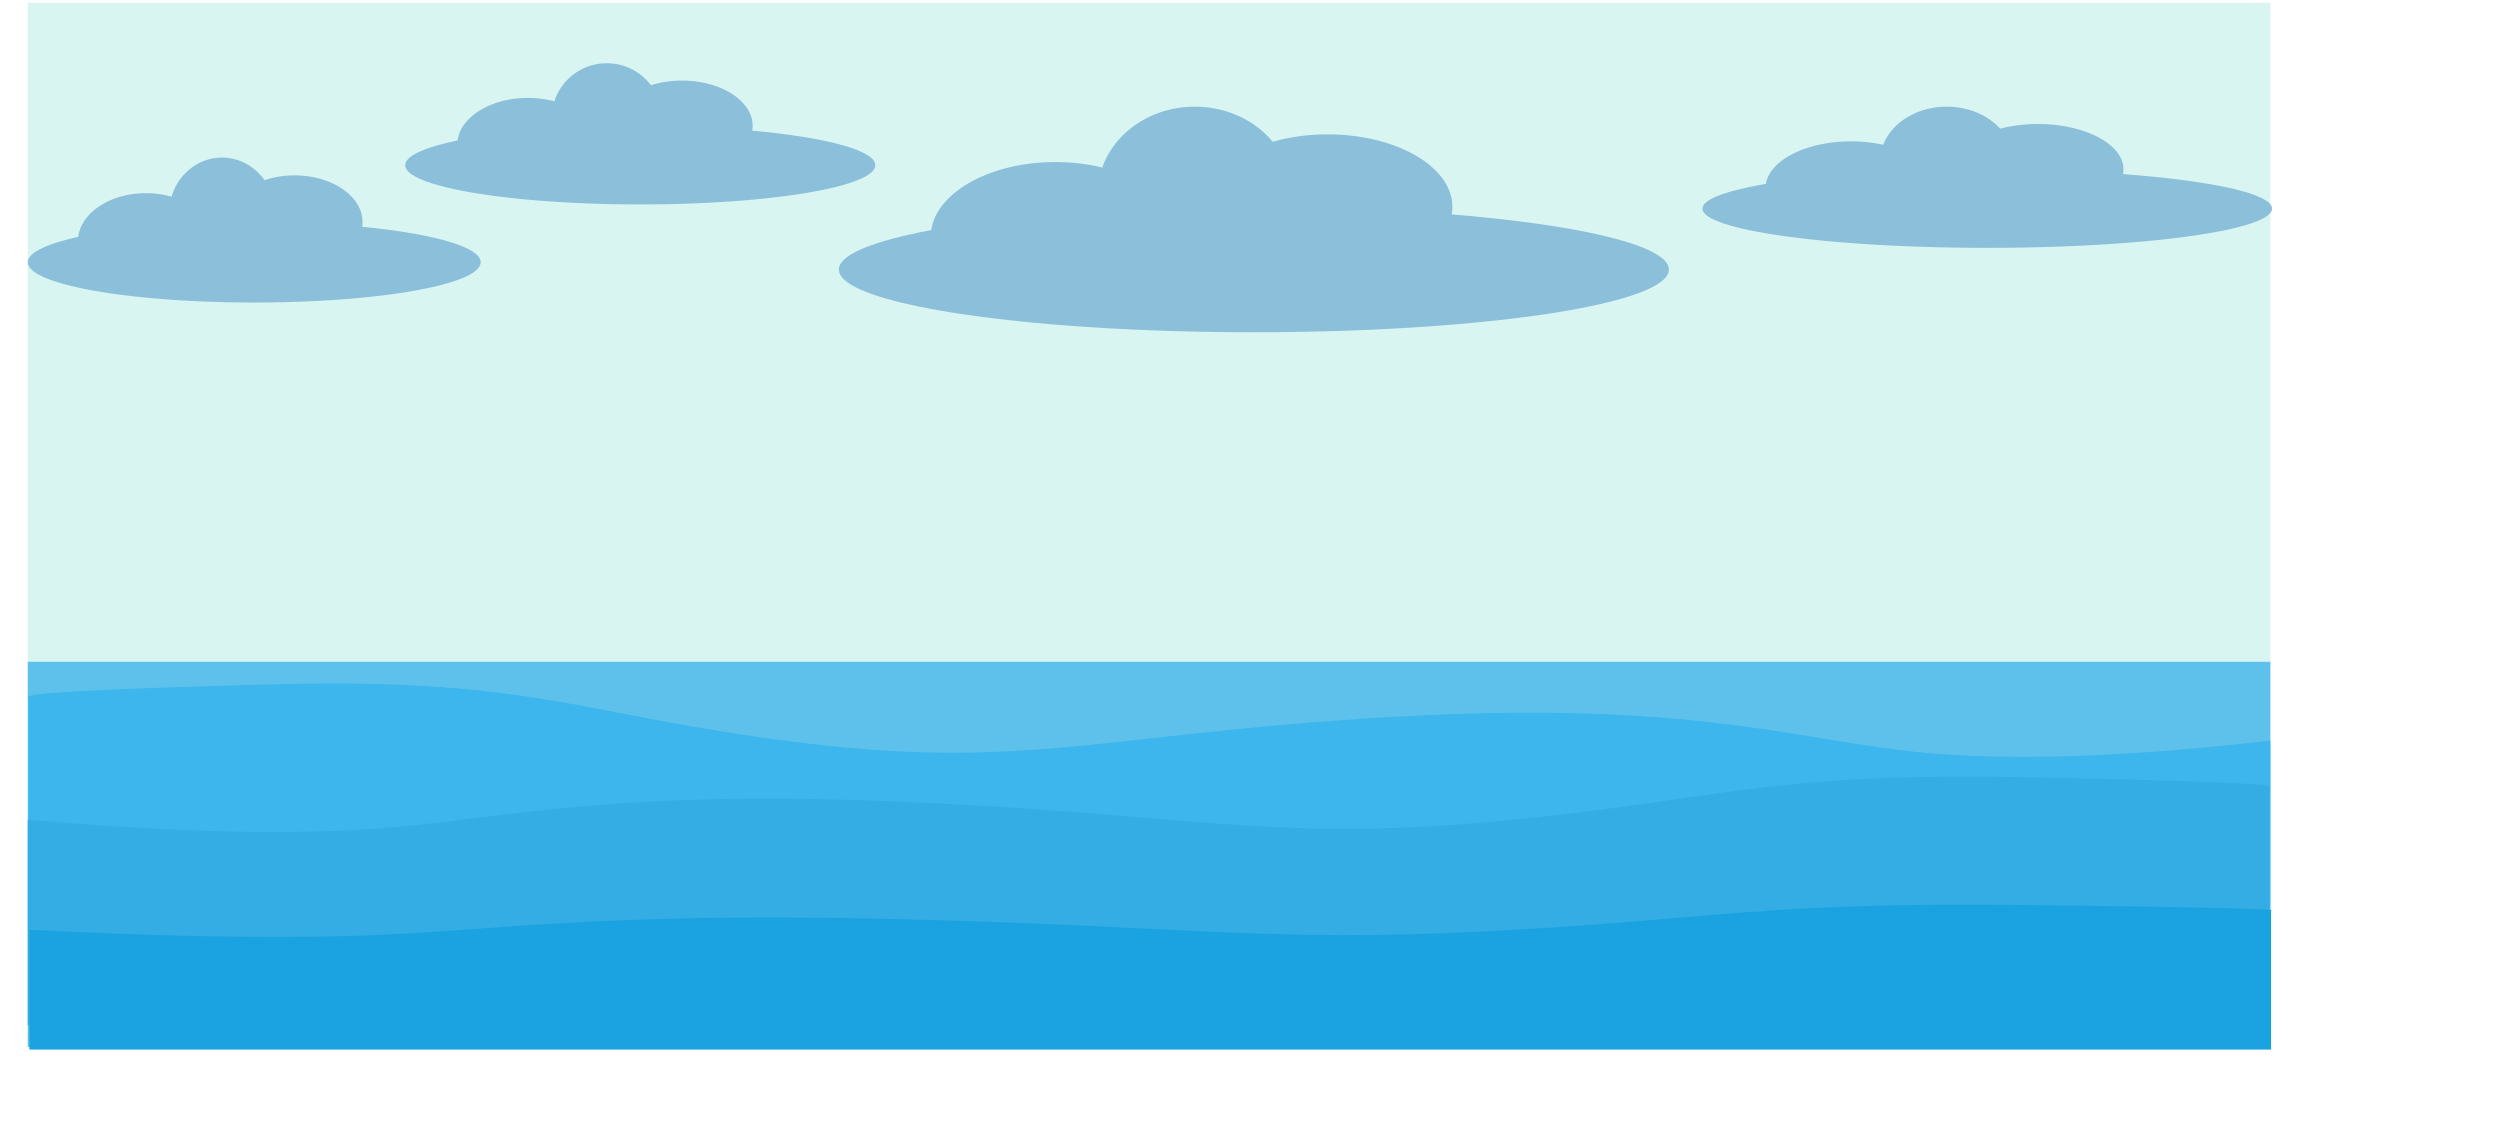
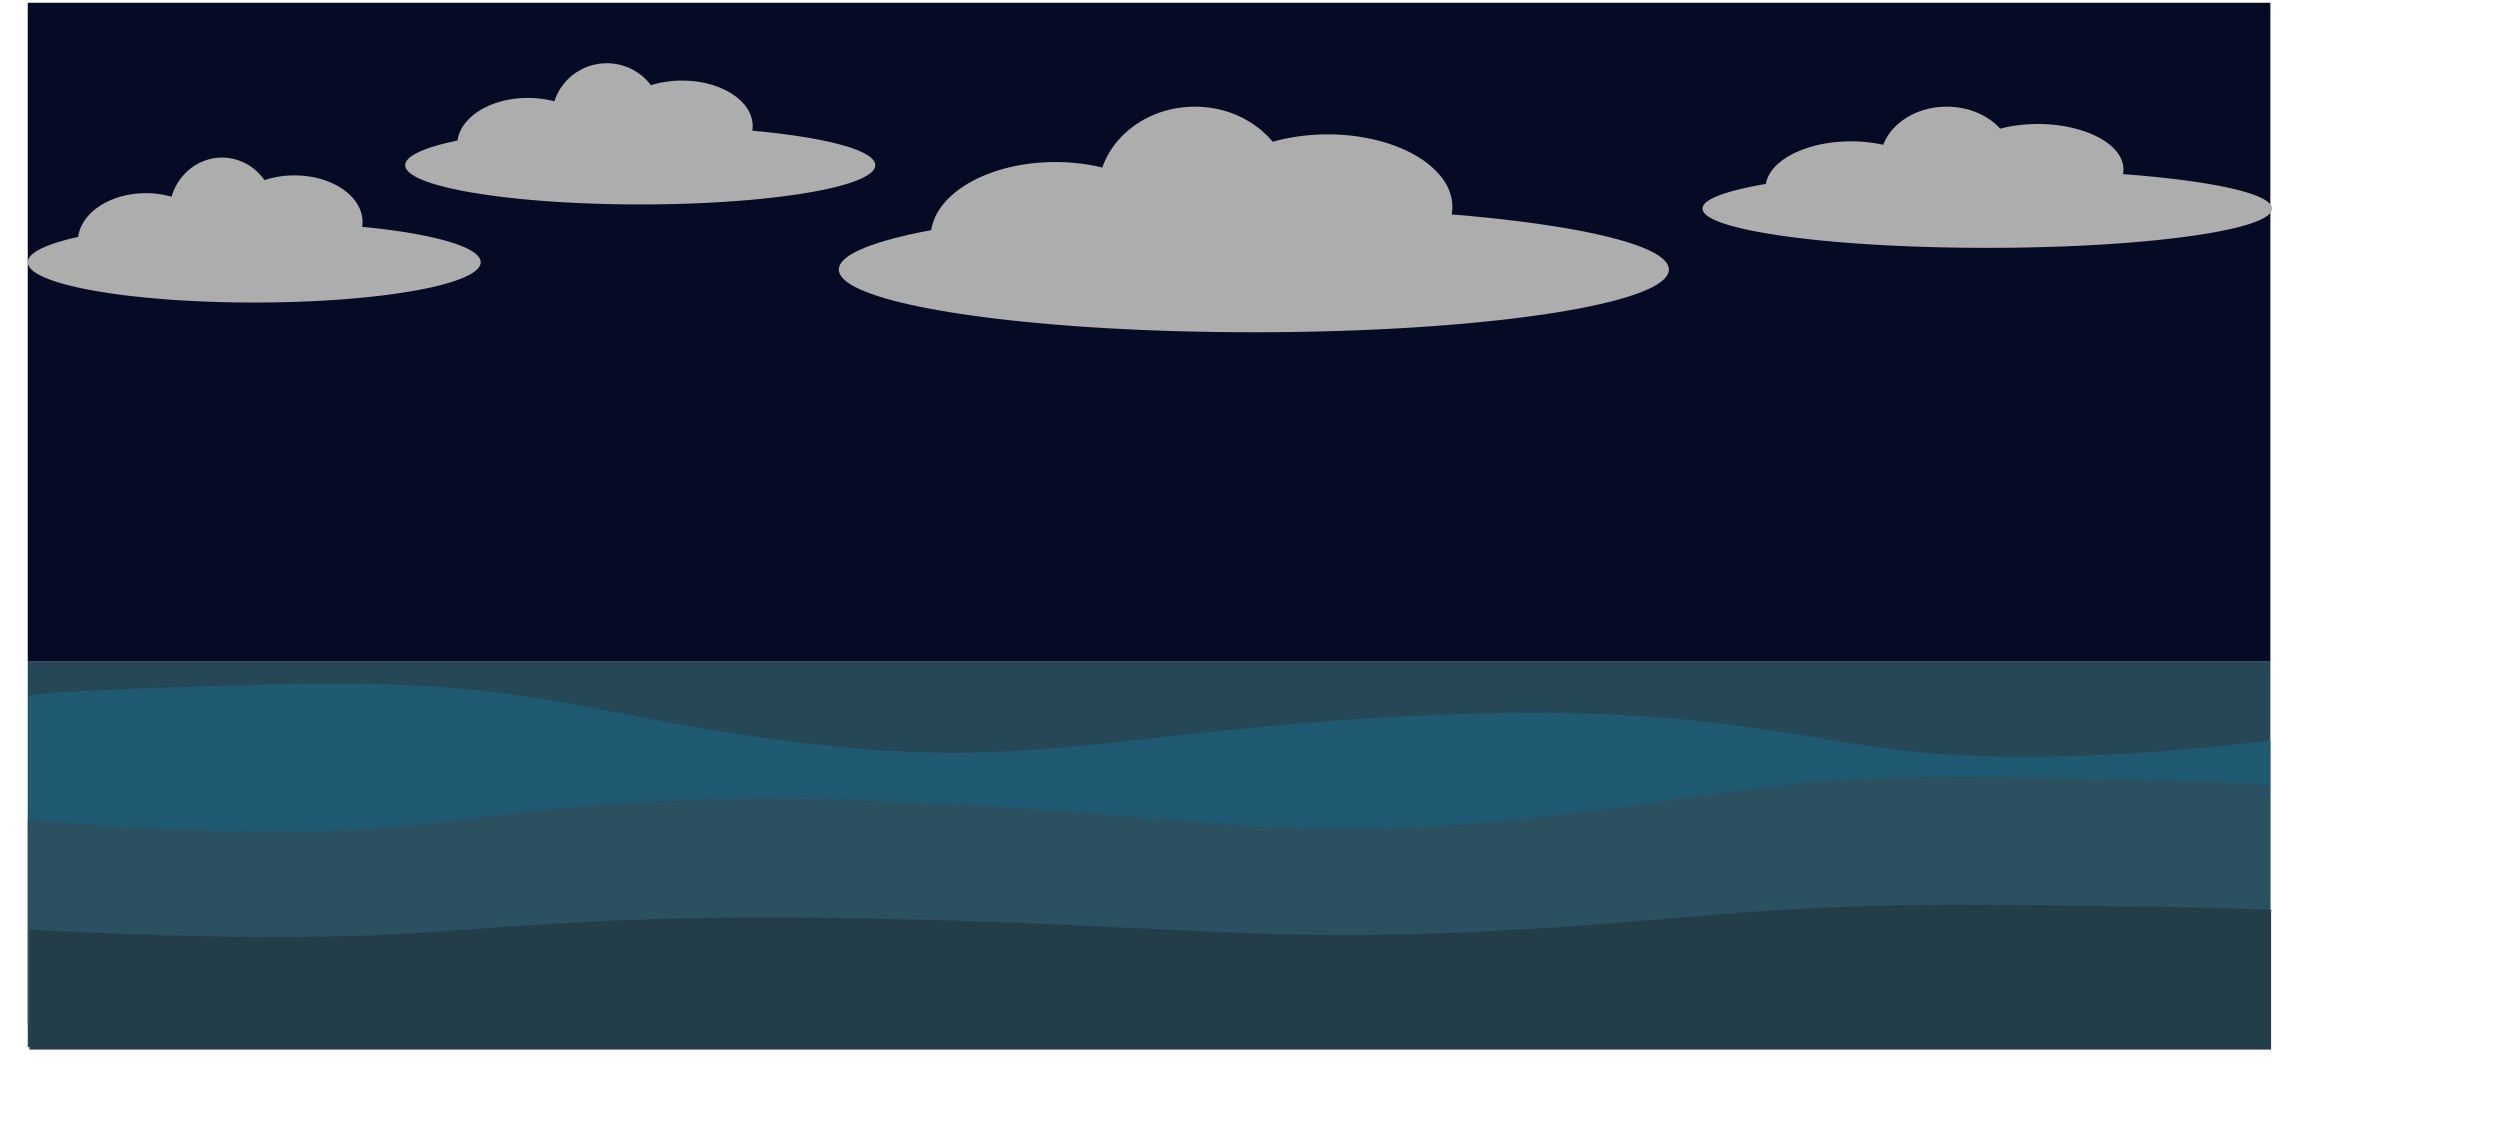
<svg xmlns="http://www.w3.org/2000/svg" xmlns:xlink="http://www.w3.org/1999/xlink" version="1.1" preserveAspectRatio="xMidYMid meet" viewBox="0 0 640 640" width="1920" height="870">
  <defs>
    <path d="M-370.53 373.86L-370.53 1.56L896.47 1.56L896.47 373.86L-370.53 373.86Z" id="d2VgwxQBas" />
    <path d="M-258.21 89.14L-256.95 89.29L-255.7 89.48L-254.47 89.73L-253.26 90.04L-252.06 90.39L-250.89 90.8L-249.74 91.25L-248.61 91.75L-247.51 92.3L-246.43 92.89L-245.38 93.53L-244.36 94.21L-243.36 94.93L-242.4 95.69L-241.46 96.49L-240.56 97.33L-239.69 98.21L-238.86 99.12L-238.05 100.07L-237.29 101.05L-236.77 101.78L-236.14 101.57L-234.78 101.15L-233.38 100.77L-231.96 100.42L-230.52 100.11L-229.05 99.85L-227.56 99.62L-226.05 99.42L-224.52 99.28L-222.97 99.17L-221.4 99.1L-219.82 99.08L-218.24 99.1L-216.67 99.17L-215.12 99.28L-213.59 99.42L-212.08 99.62L-210.59 99.85L-209.12 100.11L-207.68 100.42L-206.26 100.77L-204.87 101.15L-203.5 101.57L-202.16 102.02L-200.86 102.5L-199.58 103.02L-198.34 103.58L-197.13 104.16L-195.95 104.77L-194.81 105.42L-193.71 106.09L-192.65 106.79L-191.63 107.52L-190.64 108.27L-189.7 109.05L-188.81 109.86L-187.95 110.68L-187.15 111.54L-186.39 112.41L-185.68 113.3L-185.02 114.22L-184.41 115.15L-183.85 116.11L-183.35 117.08L-182.9 118.07L-182.5 119.07L-182.17 120.09L-181.89 121.12L-181.67 122.17L-181.51 123.23L-181.42 124.31L-181.39 125.39L-181.42 126.47L-181.51 127.55L-181.6 128.15L-179.45 128.35L-175.2 128.8L-171.06 129.28L-167.03 129.78L-163.12 130.32L-159.33 130.87L-155.66 131.45L-152.12 132.06L-148.72 132.69L-145.45 133.34L-142.32 134.02L-139.33 134.71L-136.49 135.43L-133.81 136.17L-131.29 136.92L-128.92 137.7L-126.72 138.49L-124.69 139.3L-122.84 140.12L-121.16 140.96L-119.66 141.82L-118.35 142.69L-117.23 143.57L-116.31 144.46L-115.58 145.37L-115.05 146.29L-114.74 147.21L-114.63 148.15L-114.74 149.09L-115.05 150.02L-115.58 150.94L-116.31 151.84L-117.23 152.74L-118.35 153.62L-119.66 154.49L-121.16 155.34L-122.84 156.18L-124.69 157.01L-126.72 157.82L-128.92 158.61L-131.29 159.38L-133.81 160.14L-136.49 160.88L-139.33 161.59L-142.32 162.29L-145.45 162.96L-148.72 163.62L-152.12 164.24L-155.66 164.85L-159.33 165.43L-163.12 165.99L-167.03 166.52L-171.06 167.03L-175.2 167.5L-179.45 167.95L-183.8 168.37L-188.25 168.76L-192.8 169.13L-197.43 169.46L-202.16 169.75L-206.96 170.02L-211.85 170.25L-216.81 170.45L-221.84 170.62L-226.93 170.75L-232.09 170.84L-237.31 170.9L-242.58 170.91L-247.85 170.9L-253.07 170.84L-258.22 170.75L-263.32 170.62L-268.35 170.45L-273.31 170.25L-278.2 170.02L-283 169.75L-287.73 169.46L-292.36 169.13L-296.91 168.76L-301.36 168.37L-305.71 167.95L-309.96 167.5L-314.1 167.03L-318.12 166.52L-322.04 165.99L-325.83 165.43L-329.49 164.85L-333.03 164.24L-336.44 163.62L-339.71 162.96L-342.84 162.29L-345.83 161.59L-348.66 160.88L-351.35 160.14L-353.87 159.38L-356.24 158.61L-358.44 157.82L-360.47 157.01L-362.32 156.18L-364 155.34L-365.5 154.49L-366.81 153.62L-367.93 152.74L-368.85 151.84L-369.58 150.94L-370.1 150.02L-370.42 149.09L-370.53 148.15L-370.42 147.21L-370.1 146.29L-369.58 145.37L-368.85 144.46L-367.93 143.57L-366.81 142.69L-365.5 141.82L-364 140.96L-362.32 140.12L-360.47 139.3L-358.44 138.49L-356.24 137.7L-353.87 136.92L-351.35 136.17L-348.66 135.43L-345.83 134.71L-342.84 134.02L-342.04 133.85L-341.92 133L-341.7 131.92L-341.43 130.85L-341.09 129.8L-340.7 128.76L-340.25 127.74L-339.74 126.73L-339.18 125.75L-338.57 124.78L-337.91 123.83L-337.2 122.91L-336.44 122.01L-335.64 121.13L-334.79 120.27L-333.89 119.44L-332.95 118.63L-331.97 117.85L-330.94 117.1L-329.88 116.38L-328.78 115.68L-327.64 115.02L-326.46 114.38L-325.25 113.78L-324.01 113.21L-322.74 112.67L-321.43 112.17L-320.09 111.7L-318.73 111.27L-317.33 110.88L-315.91 110.52L-314.47 110.2L-313 109.92L-311.51 109.68L-310 109.49L-308.47 109.33L-306.92 109.22L-305.35 109.15L-303.77 109.13L-302.19 109.15L-300.62 109.22L-299.07 109.33L-297.54 109.49L-296.03 109.68L-294.54 109.92L-293.07 110.2L-291.63 110.52L-290.21 110.88L-289.3 111.13L-288.94 109.97L-288.51 108.77L-288.03 107.58L-287.51 106.43L-286.95 105.29L-286.34 104.19L-285.69 103.11L-285 102.07L-284.28 101.05L-283.51 100.07L-282.71 99.12L-281.88 98.21L-281.01 97.33L-280.11 96.49L-279.17 95.69L-278.21 94.93L-277.21 94.21L-276.19 93.53L-275.14 92.89L-274.06 92.3L-272.96 91.75L-271.83 91.25L-270.68 90.8L-269.51 90.39L-268.31 90.04L-267.1 89.73L-265.87 89.48L-264.62 89.29L-263.36 89.14L-262.08 89.06L-260.78 89.03L-259.49 89.06L-258.21 89.14Z" id="b1FBskOHvB" />
    <path d="M-38.11 36.17L-36.83 36.42L-35.57 36.71L-34.33 37.06L-33.12 37.45L-31.92 37.89L-30.75 38.38L-29.61 38.92L-28.49 39.49L-27.4 40.11L-26.33 40.78L-25.3 41.48L-24.3 42.22L-23.33 43L-22.39 43.82L-21.49 44.68L-20.62 45.57L-19.79 46.49L-19 47.45L-18.46 48.15L-17.81 47.94L-16.39 47.54L-14.94 47.17L-13.47 46.83L-11.97 46.53L-10.45 46.27L-8.9 46.04L-7.33 45.86L-5.74 45.71L-4.14 45.61L-2.51 45.54L-0.87 45.52L0.78 45.54L2.4 45.61L4.01 45.71L5.6 45.86L7.17 46.04L8.72 46.27L10.24 46.53L11.74 46.83L13.21 47.17L14.66 47.54L16.07 47.94L17.46 48.38L18.82 48.86L20.14 49.36L21.43 49.9L22.69 50.47L23.91 51.07L25.09 51.69L26.23 52.35L27.34 53.03L28.4 53.74L29.42 54.48L30.39 55.23L31.33 56.02L32.21 56.83L33.05 57.65L33.83 58.5L34.57 59.38L35.26 60.27L35.89 61.18L36.47 62.11L36.99 63.05L37.46 64.02L37.87 64.99L38.22 65.99L38.5 66.99L38.73 68.02L38.89 69.05L38.99 70.09L39.03 71.15L38.99 72.2L38.89 73.25L38.8 73.83L41.04 74.04L45.45 74.47L49.74 74.94L53.92 75.43L57.98 75.95L61.92 76.49L65.73 77.06L69.4 77.65L72.94 78.26L76.33 78.89L79.58 79.55L82.68 80.23L85.62 80.93L88.41 81.65L91.03 82.38L93.48 83.13L95.77 83.91L97.87 84.69L99.8 85.5L101.54 86.32L103.09 87.15L104.45 88L105.61 88.85L106.58 89.73L107.33 90.61L107.87 91.5L108.2 92.41L108.31 93.32L108.2 94.23L107.87 95.14L107.33 96.03L106.58 96.91L105.61 97.79L104.45 98.65L103.09 99.49L101.54 100.33L99.8 101.14L97.87 101.95L95.77 102.73L93.48 103.51L91.03 104.26L88.41 105L85.62 105.71L82.68 106.41L79.58 107.09L76.33 107.75L72.94 108.38L69.4 108.99L65.73 109.59L61.92 110.15L57.98 110.69L53.92 111.21L49.74 111.7L45.45 112.17L41.04 112.61L36.52 113.02L31.9 113.4L27.18 113.75L22.37 114.07L17.47 114.36L12.48 114.62L7.41 114.85L2.26 115.04L-2.96 115.2L-8.25 115.33L-13.6 115.42L-19.02 115.47L-24.49 115.49L-29.96 115.47L-35.37 115.42L-40.73 115.33L-46.02 115.2L-51.24 115.04L-56.38 114.85L-61.46 114.62L-66.44 114.36L-71.35 114.07L-76.16 113.75L-80.88 113.4L-85.5 113.02L-90.01 112.61L-94.42 112.17L-98.72 111.7L-102.9 111.21L-106.96 110.69L-110.89 110.15L-114.7 109.59L-118.37 108.99L-121.91 108.38L-125.3 107.75L-128.55 107.09L-131.65 106.41L-134.6 105.71L-137.38 105L-140 104.26L-142.46 103.51L-144.74 102.73L-146.85 101.95L-148.77 101.14L-150.51 100.33L-152.07 99.49L-153.43 98.65L-154.59 97.79L-155.55 96.91L-156.3 96.03L-156.85 95.14L-157.18 94.23L-157.29 93.32L-157.18 92.41L-156.85 91.5L-156.3 90.61L-155.55 89.73L-154.59 88.85L-153.43 88L-152.07 87.15L-150.51 86.32L-148.77 85.5L-146.85 84.69L-144.74 83.91L-142.46 83.13L-140 82.38L-137.38 81.65L-134.6 80.93L-131.65 80.23L-128.55 79.55L-127.72 79.38L-127.6 78.56L-127.37 77.51L-127.08 76.47L-126.73 75.44L-126.33 74.43L-125.86 73.43L-125.34 72.46L-124.76 71.5L-124.12 70.55L-123.44 69.63L-122.7 68.73L-121.91 67.85L-121.08 67L-120.19 66.16L-119.26 65.35L-118.29 64.57L-117.27 63.81L-116.2 63.07L-115.1 62.37L-113.96 61.69L-112.77 61.04L-111.55 60.43L-110.3 59.84L-109.01 59.28L-107.68 58.76L-106.33 58.27L-104.94 57.82L-103.52 57.4L-102.08 57.01L-100.6 56.66L-99.11 56.35L-97.58 56.08L-96.04 55.85L-94.47 55.66L-92.88 55.51L-91.27 55.4L-89.64 55.33L-88 55.31L-86.36 55.33L-84.73 55.4L-83.12 55.51L-81.53 55.66L-79.97 55.85L-78.42 56.08L-76.9 56.35L-75.4 56.66L-73.92 57.01L-72.98 57.26L-72.61 56.13L-72.16 54.96L-71.66 53.8L-71.12 52.68L-70.54 51.57L-69.91 50.5L-69.24 49.45L-68.52 48.43L-67.77 47.45L-66.98 46.49L-66.15 45.57L-65.28 44.68L-64.38 43.82L-63.44 43L-62.47 42.22L-61.47 41.48L-60.43 40.78L-59.37 40.11L-58.28 39.49L-57.16 38.92L-56.02 38.38L-54.85 37.89L-53.65 37.45L-52.44 37.06L-51.2 36.71L-49.94 36.42L-48.66 36.17L-47.37 35.98L-46.05 35.84L-44.73 35.76L-43.38 35.73L-42.04 35.76L-40.71 35.84L-39.4 35.98L-39.4 35.98L-38.11 36.17Z" id="j5E96ksib" />
    <path d="M-370.53 373.86L896.47 373.86L896.47 591.51L-370.53 591.51L-370.53 373.86Z" id="dPg4N1Ha4" />
    <path d="M297.69 60.9L299.84 61.26L301.95 61.68L304.04 62.18L306.1 62.75L308.12 63.39L310.1 64.1L312.04 64.87L313.94 65.71L315.8 66.61L317.62 67.58L319.39 68.6L321.11 69.68L322.78 70.82L324.4 72.01L325.97 73.26L327.48 74.56L328.94 75.9L330.34 77.3L331.67 78.75L332.84 80.11L333.99 79.78L336.49 79.13L339.04 78.53L341.64 78L344.29 77.52L346.98 77.1L349.71 76.74L352.48 76.44L355.28 76.21L358.12 76.04L361 75.94L363.9 75.91L366.8 75.94L369.67 76.04L372.51 76.21L375.32 76.44L378.09 76.74L380.82 77.1L383.51 77.52L386.15 78L388.75 78.53L391.31 79.13L393.81 79.78L396.26 80.48L398.65 81.24L400.99 82.05L403.27 82.9L405.49 83.81L407.64 84.77L409.73 85.77L411.75 86.82L413.7 87.91L415.57 89.04L417.38 90.21L419.1 91.43L420.74 92.68L422.3 93.97L423.78 95.29L425.17 96.65L426.47 98.04L427.68 99.47L428.8 100.92L429.82 102.41L430.75 103.92L431.57 105.46L432.29 107.02L432.91 108.61L433.42 110.22L433.82 111.85L434.11 113.5L434.28 115.17L434.34 116.85L434.28 118.54L434.11 120.21L433.94 121.14L437.89 121.47L445.68 122.17L453.26 122.91L460.64 123.69L467.81 124.52L474.76 125.39L481.49 126.29L487.97 127.24L494.22 128.22L500.21 129.23L505.95 130.28L511.42 131.36L516.62 132.48L521.54 133.63L526.17 134.8L530.5 136.01L534.53 137.24L538.25 138.5L541.65 139.78L544.73 141.09L547.47 142.42L549.87 143.77L551.92 145.15L553.62 146.54L554.95 147.95L555.91 149.38L556.49 150.82L556.69 152.28L556.49 153.74L555.91 155.18L554.95 156.61L553.62 158.02L551.92 159.42L549.87 160.79L547.47 162.14L544.73 163.47L541.65 164.78L538.25 166.06L534.53 167.32L530.5 168.56L526.17 169.76L521.54 170.94L516.62 172.08L511.42 173.2L505.95 174.28L500.21 175.33L494.22 176.35L487.97 177.33L481.49 178.27L474.76 179.17L467.81 180.04L460.64 180.87L453.26 181.65L445.68 182.4L437.89 183.1L429.92 183.75L421.76 184.36L413.43 184.92L404.93 185.44L396.28 185.9L387.47 186.31L378.51 186.68L369.42 186.99L360.2 187.24L350.86 187.44L341.41 187.59L331.85 187.68L322.19 187.71L312.53 187.68L302.97 187.59L293.51 187.44L284.17 187.24L274.95 186.99L265.86 186.68L256.91 186.31L248.1 185.9L239.44 185.44L230.95 184.92L222.61 184.36L214.46 183.75L206.48 183.1L198.7 182.4L191.11 181.65L183.73 180.87L176.56 180.04L169.61 179.17L162.89 178.27L156.4 177.33L150.16 176.35L144.16 175.33L138.43 174.28L132.96 173.2L127.76 172.08L122.84 170.94L118.21 169.76L113.88 168.56L109.85 167.32L106.13 166.06L102.72 164.78L99.65 163.47L96.91 162.14L94.51 160.79L92.45 159.42L90.76 158.02L89.42 156.61L88.46 155.18L87.88 153.74L87.69 152.28L87.88 150.82L88.46 149.38L89.42 147.95L90.76 146.54L92.45 145.15L94.51 143.77L96.91 142.42L99.65 141.09L102.72 139.78L106.13 138.5L109.85 137.24L113.88 136.01L118.21 134.8L122.84 133.63L127.76 132.48L132.96 131.36L138.43 130.28L139.89 130.01L140.11 128.7L140.51 127.02L141.02 125.35L141.64 123.71L142.36 122.09L143.18 120.5L144.11 118.94L145.13 117.41L146.25 115.9L147.46 114.43L148.76 112.99L150.15 111.59L151.63 110.22L153.19 108.89L154.83 107.59L156.56 106.34L158.36 105.12L160.23 103.95L162.18 102.83L164.2 101.74L166.29 100.71L168.44 99.72L170.66 98.78L172.94 97.9L175.28 97.06L177.67 96.28L180.12 95.55L182.63 94.88L185.18 94.26L187.78 93.71L190.42 93.21L193.11 92.78L195.84 92.41L198.61 92.1L201.42 91.86L204.26 91.69L207.13 91.59L210.03 91.55L212.94 91.59L215.81 91.69L218.65 91.86L221.45 92.1L224.22 92.41L226.95 92.78L229.64 93.21L232.29 93.71L234.89 94.26L236.56 94.67L236.92 93.63L237.64 91.83L238.43 90.06L239.3 88.33L240.24 86.63L241.25 84.97L242.33 83.35L243.48 81.77L244.69 80.24L245.97 78.75L247.3 77.3L248.7 75.9L250.16 74.56L251.67 73.26L253.24 72.01L254.86 70.82L256.53 69.68L258.25 68.6L260.02 67.58L261.84 66.61L263.7 65.71L265.6 64.87L267.54 64.1L269.52 63.39L271.54 62.75L273.6 62.18L275.68 61.68L277.8 61.26L279.95 60.9L282.13 60.63L284.34 60.43L286.57 60.31L288.82 60.26L291.07 60.31L293.3 60.43L295.51 60.63L295.51 60.63L297.69 60.9Z" id="c1mSwSE7SY" />
    <path d="M-369.99 572.41L896.47 572.41L896.47 418.4C821.68 427.09 759.52 429.64 710 426.03C635.72 420.62 580.08 395.96 412.88 404.39C245.67 412.83 198.74 435.1 72.25 420.3C-54.25 405.51 -80.44 382.76 -229.85 386.58C-329.45 389.12 -376.16 391.67 -369.99 394.21L-369.99 572.41Z" id="d2lBz8L5YV" />
    <path d="M895.93 579.22L-370.53 579.22L-370.53 463.09C-295.73 469.65 -233.57 471.57 -184.05 468.85C-109.77 464.77 -54.14 446.18 113.07 452.54C280.28 458.9 327.21 475.69 453.7 464.53C580.19 453.38 606.39 436.22 755.79 439.1C855.4 441.02 902.11 442.94 895.93 444.86L895.93 579.22Z" id="c1RfBn1uvM" />
    <path d="M896.88 592.98L-369.58 592.98L-369.58 525.28C-294.78 529.1 -232.62 530.22 -183.1 528.63C-108.82 526.25 -53.19 515.41 114.02 519.12C281.23 522.83 328.16 532.62 454.65 526.11C581.14 519.61 607.33 509.61 756.74 511.29C856.35 512.4 903.06 513.52 896.88 514.64L896.88 592.98Z" id="e7v8nWE1Q" />
    <path d="M719.71 60.66L721.18 60.89L722.64 61.15L724.07 61.47L725.48 61.82L726.86 62.22L728.22 62.67L729.56 63.15L730.86 63.67L732.14 64.24L733.38 64.84L734.6 65.48L735.78 66.16L736.93 66.87L738.04 67.62L739.11 68.4L740.15 69.21L741.15 70.05L742.11 70.93L743.03 71.83L743.83 72.68L744.61 72.48L746.33 72.07L748.08 71.7L749.87 71.36L751.68 71.06L753.53 70.8L755.4 70.58L757.3 70.39L759.23 70.24L761.18 70.14L763.15 70.08L765.14 70.05L767.13 70.08L769.1 70.14L771.05 70.24L772.97 70.39L774.87 70.58L776.75 70.8L778.59 71.06L780.41 71.36L782.19 71.7L783.94 72.07L785.66 72.48L787.34 72.92L788.99 73.39L790.59 73.9L792.15 74.43L793.68 75L795.15 75.6L796.59 76.23L797.97 76.88L799.31 77.56L800.6 78.27L801.83 79.01L803.01 79.77L804.14 80.55L805.21 81.36L806.23 82.19L807.18 83.04L808.07 83.91L808.9 84.8L809.67 85.71L810.37 86.64L811.01 87.59L811.57 88.55L812.07 89.53L812.49 90.52L812.84 91.53L813.11 92.55L813.31 93.58L813.43 94.63L813.47 95.68L813.43 96.74L813.31 97.78L813.2 98.37L815.91 98.57L821.25 99.01L826.46 99.47L831.52 99.96L836.44 100.48L841.21 101.02L845.82 101.59L850.27 102.18L854.56 102.79L858.67 103.43L862.61 104.08L866.36 104.76L869.93 105.46L873.3 106.18L876.48 106.91L879.45 107.67L882.22 108.44L884.77 109.23L887.1 110.03L889.21 110.85L891.09 111.68L892.74 112.53L894.15 113.39L895.31 114.26L896.23 115.14L896.89 116.04L897.29 116.94L897.42 117.85L897.29 118.77L896.89 119.67L896.23 120.56L895.31 121.45L894.15 122.32L892.74 123.18L891.09 124.02L889.21 124.86L887.1 125.68L884.77 126.48L882.22 127.27L879.45 128.04L876.48 128.79L873.3 129.53L869.93 130.25L866.36 130.94L862.61 131.62L858.67 132.28L854.56 132.91L850.27 133.53L845.82 134.12L841.21 134.68L836.44 135.23L831.52 135.74L826.46 136.24L821.25 136.7L815.91 137.14L810.44 137.55L804.84 137.93L799.12 138.28L793.29 138.6L787.35 138.89L781.31 139.15L775.17 139.38L768.93 139.57L762.6 139.73L756.19 139.86L749.71 139.95L743.15 140.01L736.52 140.02L729.89 140.01L723.33 139.95L716.84 139.86L710.43 139.73L704.11 139.57L697.87 139.38L691.73 139.15L685.68 138.89L679.74 138.6L673.91 138.28L668.2 137.93L662.6 137.55L657.13 137.14L651.79 136.7L646.58 136.24L641.52 135.74L636.6 135.23L631.83 134.68L627.22 134.12L622.76 133.53L618.48 132.91L614.37 132.28L610.43 131.62L606.68 130.94L603.11 130.25L599.74 129.53L596.56 128.79L593.59 128.04L590.82 127.27L588.27 126.48L585.93 125.68L583.82 124.86L581.94 124.02L580.29 123.18L578.89 122.32L577.72 121.45L576.81 120.56L576.15 119.67L575.75 118.77L575.62 117.85L575.75 116.94L576.15 116.04L576.81 115.14L577.72 114.26L578.89 113.39L580.29 112.53L581.94 111.68L583.82 110.85L585.93 110.03L588.27 109.23L590.82 108.44L593.59 107.67L596.56 106.91L599.74 106.18L603.11 105.46L606.68 104.76L610.43 104.08L611.44 103.92L611.59 103.1L611.86 102.04L612.21 101L612.64 99.97L613.13 98.96L613.7 97.97L614.33 96.99L615.03 96.03L615.8 95.09L616.63 94.17L617.52 93.26L618.48 92.39L619.49 91.53L620.56 90.69L621.69 89.88L622.87 89.1L624.11 88.34L625.39 87.61L626.73 86.9L628.12 86.22L629.55 85.58L631.03 84.96L632.55 84.37L634.11 83.82L635.72 83.29L637.36 82.8L639.04 82.35L640.76 81.93L642.51 81.54L644.29 81.2L646.11 80.89L647.96 80.62L649.83 80.38L651.73 80.19L653.65 80.04L655.6 79.93L657.57 79.87L659.56 79.84L661.56 79.87L663.53 79.93L665.48 80.04L667.4 80.19L669.3 80.38L671.17 80.62L673.02 80.89L674.84 81.2L676.62 81.54L677.77 81.8L678.01 81.14L678.51 80.02L679.05 78.91L679.65 77.83L680.29 76.77L680.98 75.73L681.73 74.71L682.51 73.73L683.34 72.77L684.22 71.83L685.14 70.93L686.1 70.05L687.1 69.21L688.13 68.4L689.21 67.62L690.32 66.87L691.47 66.16L692.65 65.48L693.86 64.84L695.11 64.24L696.39 63.67L697.69 63.15L699.02 62.67L700.38 62.22L701.77 61.82L703.18 61.47L704.61 61.15L706.06 60.89L707.54 60.66L709.03 60.49L710.55 60.37L712.08 60.29L713.62 60.26L715.17 60.29L716.7 60.37L718.21 60.49L718.21 60.49L719.71 60.66Z" id="a1JWq7l4i" />
  </defs>
  <g>
    <g>
      <g>
-         <use xlink:href="#d2VgwxQBas" opacity="1" fill="#d8f5f1" fill-opacity="1" />
+         <use xlink:href="#d2VgwxQBas" opacity="1" fill="#050b24" fill-opacity="1" />
      </g>
      <g>
-         <use xlink:href="#b1FBskOHvB" opacity="1" fill="#8cbfda" fill-opacity="1" />
+         <use xlink:href="#b1FBskOHvB" opacity="1" fill="#adadad" fill-opacity="1" />
      </g>
      <g>
-         <use xlink:href="#j5E96ksib" opacity="1" fill="#8cbfda" fill-opacity="1" />
+         <use xlink:href="#j5E96ksib" opacity="1" fill="#adadad" fill-opacity="1" />
      </g>
      <g>
-         <use xlink:href="#dPg4N1Ha4" opacity="1" fill="#5ec1ec" fill-opacity="1" />
+         <use xlink:href="#dPg4N1Ha4" opacity="1" fill="#264755" fill-opacity="1" />
      </g>
      <g>
-         <use xlink:href="#c1mSwSE7SY" opacity="1" fill="#8cbfda" fill-opacity="1" />
+         <use xlink:href="#c1mSwSE7SY" opacity="1" fill="#adadad" fill-opacity="1" />
      </g>
      <g>
-         <use xlink:href="#d2lBz8L5YV" opacity="1" fill="#3cb6ec" fill-opacity="1" />
+         <use xlink:href="#d2lBz8L5YV" opacity="1" fill="#1f5972" fill-opacity="1" />
      </g>
      <g>
-         <use xlink:href="#c1RfBn1uvM" opacity="1" fill="#33ade3" fill-opacity="1" />
+         <use xlink:href="#c1RfBn1uvM" opacity="1" fill="#2b5161" fill-opacity="1" />
      </g>
      <g>
-         <use xlink:href="#e7v8nWE1Q" opacity="1" fill="#1aa3e0" fill-opacity="1" />
+         <use xlink:href="#e7v8nWE1Q" opacity="1" fill="#233e49" fill-opacity="1" />
      </g>
      <g>
-         <use xlink:href="#a1JWq7l4i" opacity="1" fill="#8cbfda" fill-opacity="1" />
+         <use xlink:href="#a1JWq7l4i" opacity="1" fill="#adadad" fill-opacity="1" />
      </g>
    </g>
  </g>
</svg>
